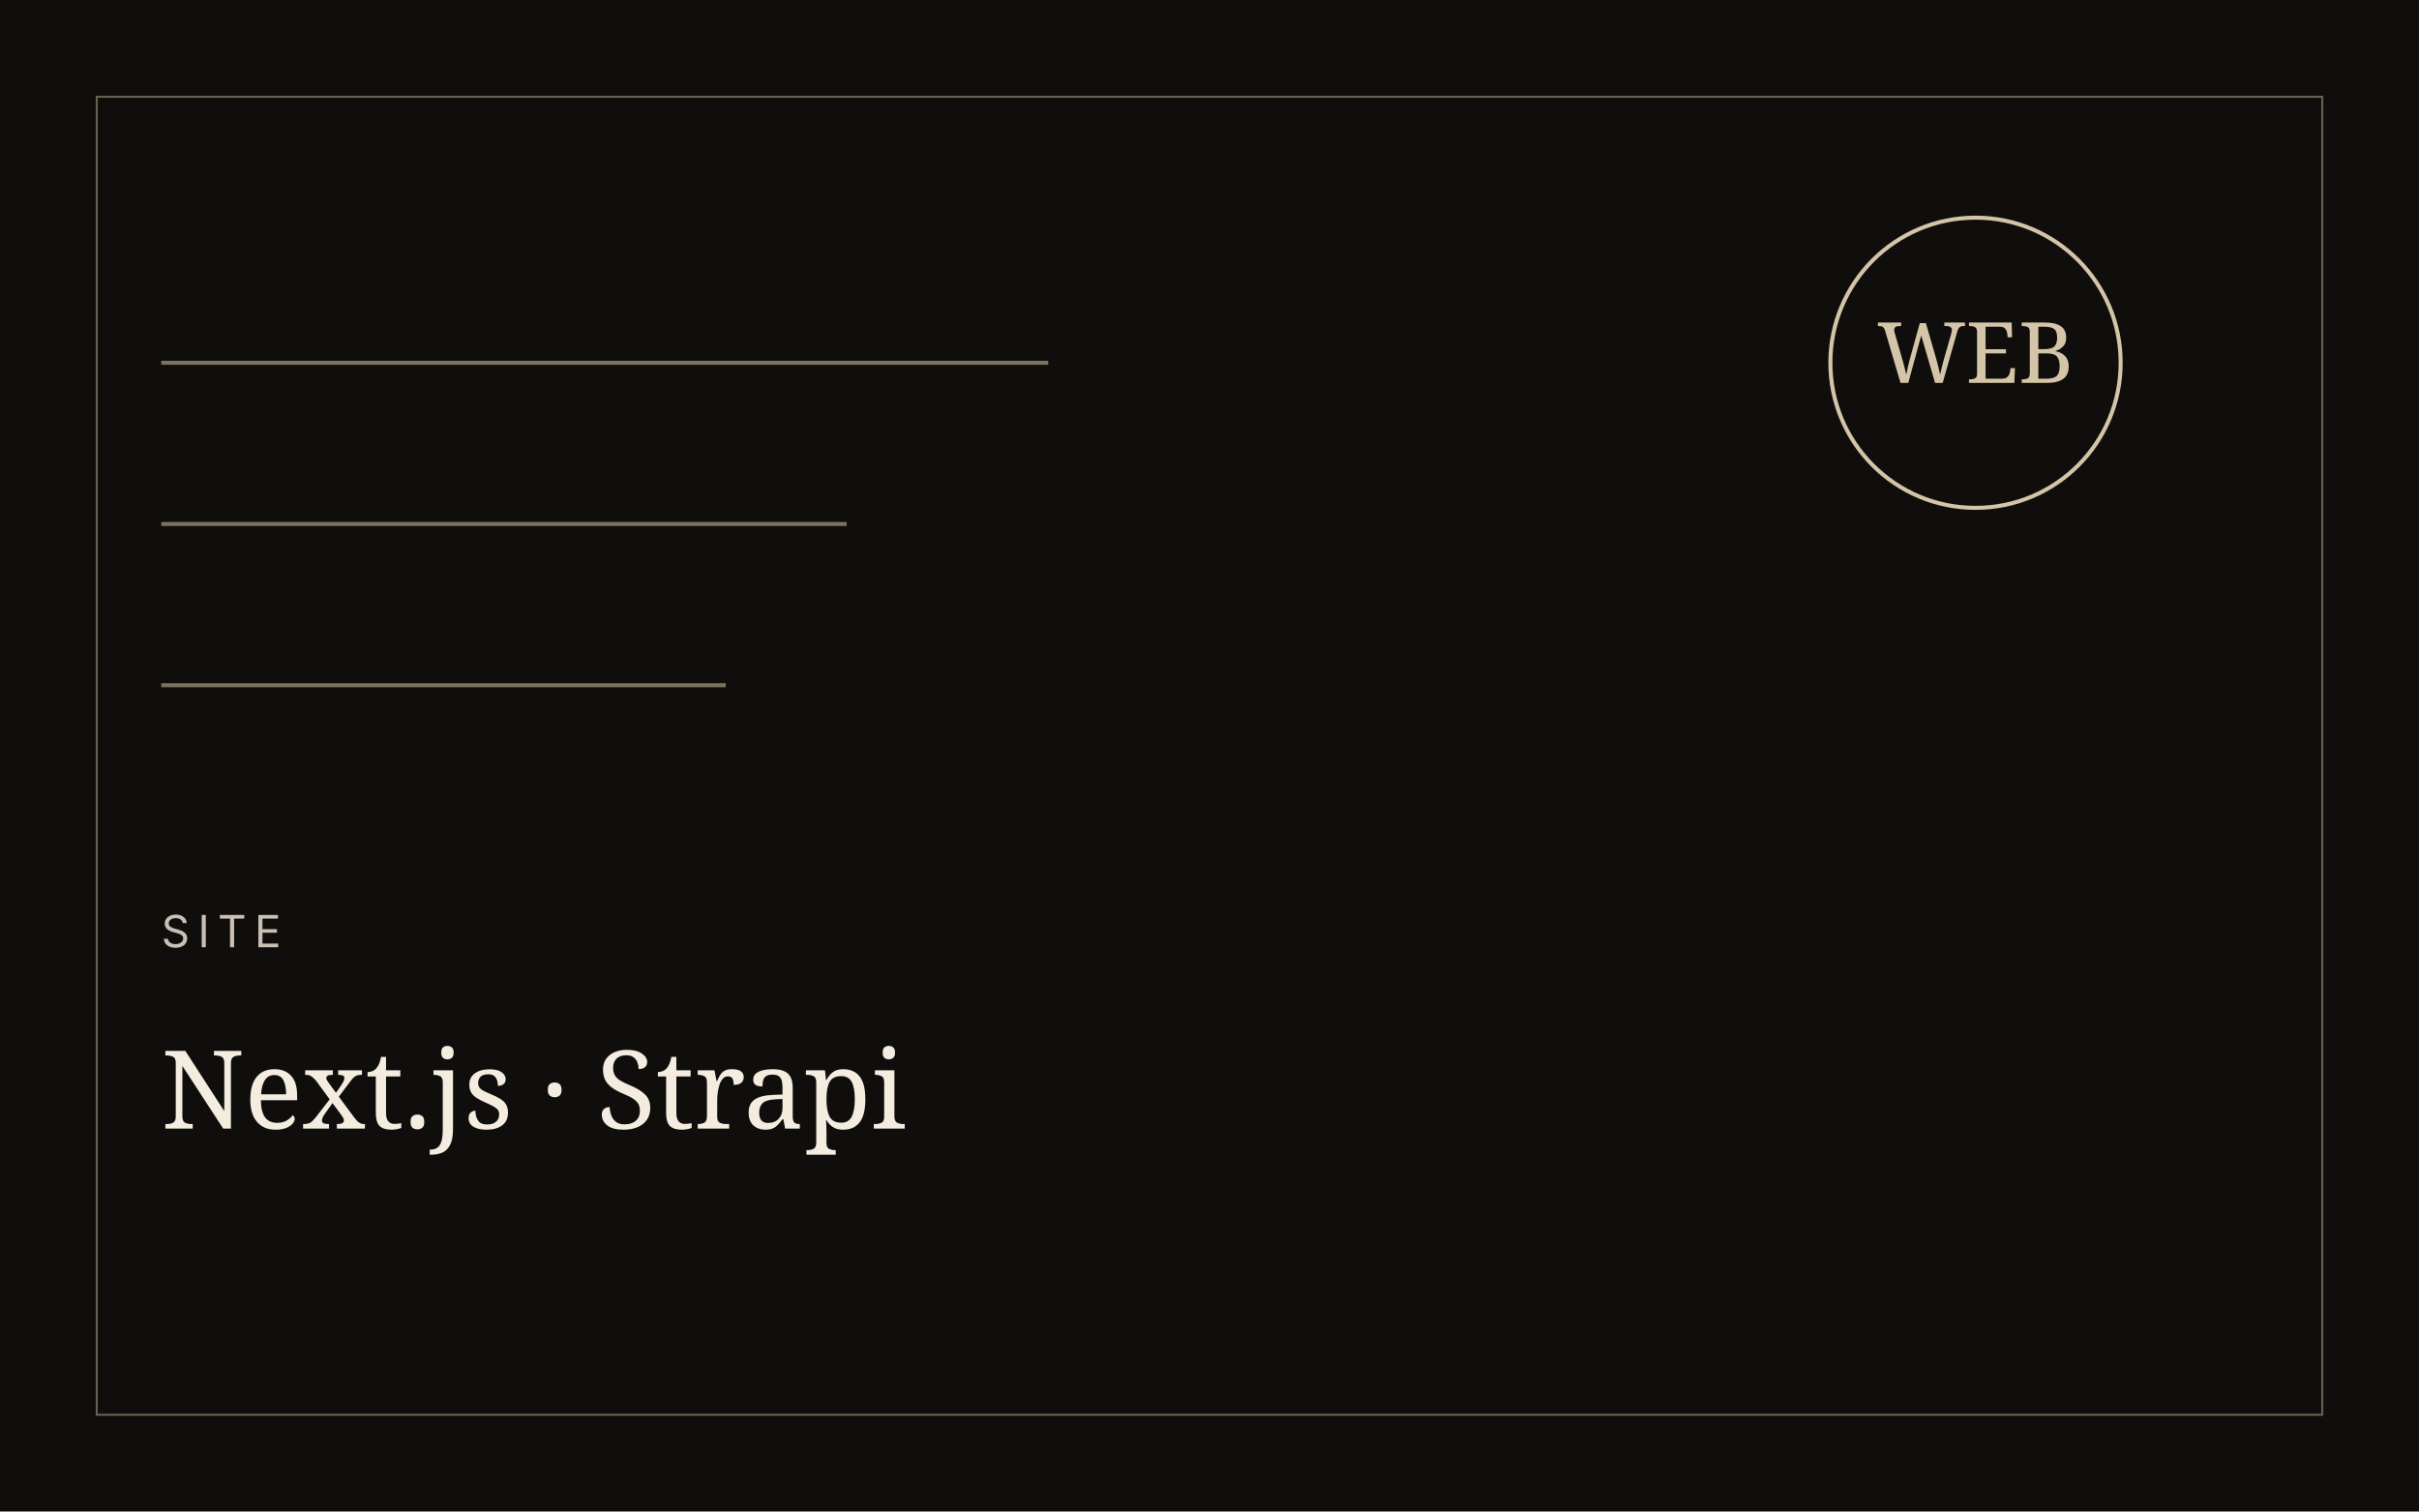
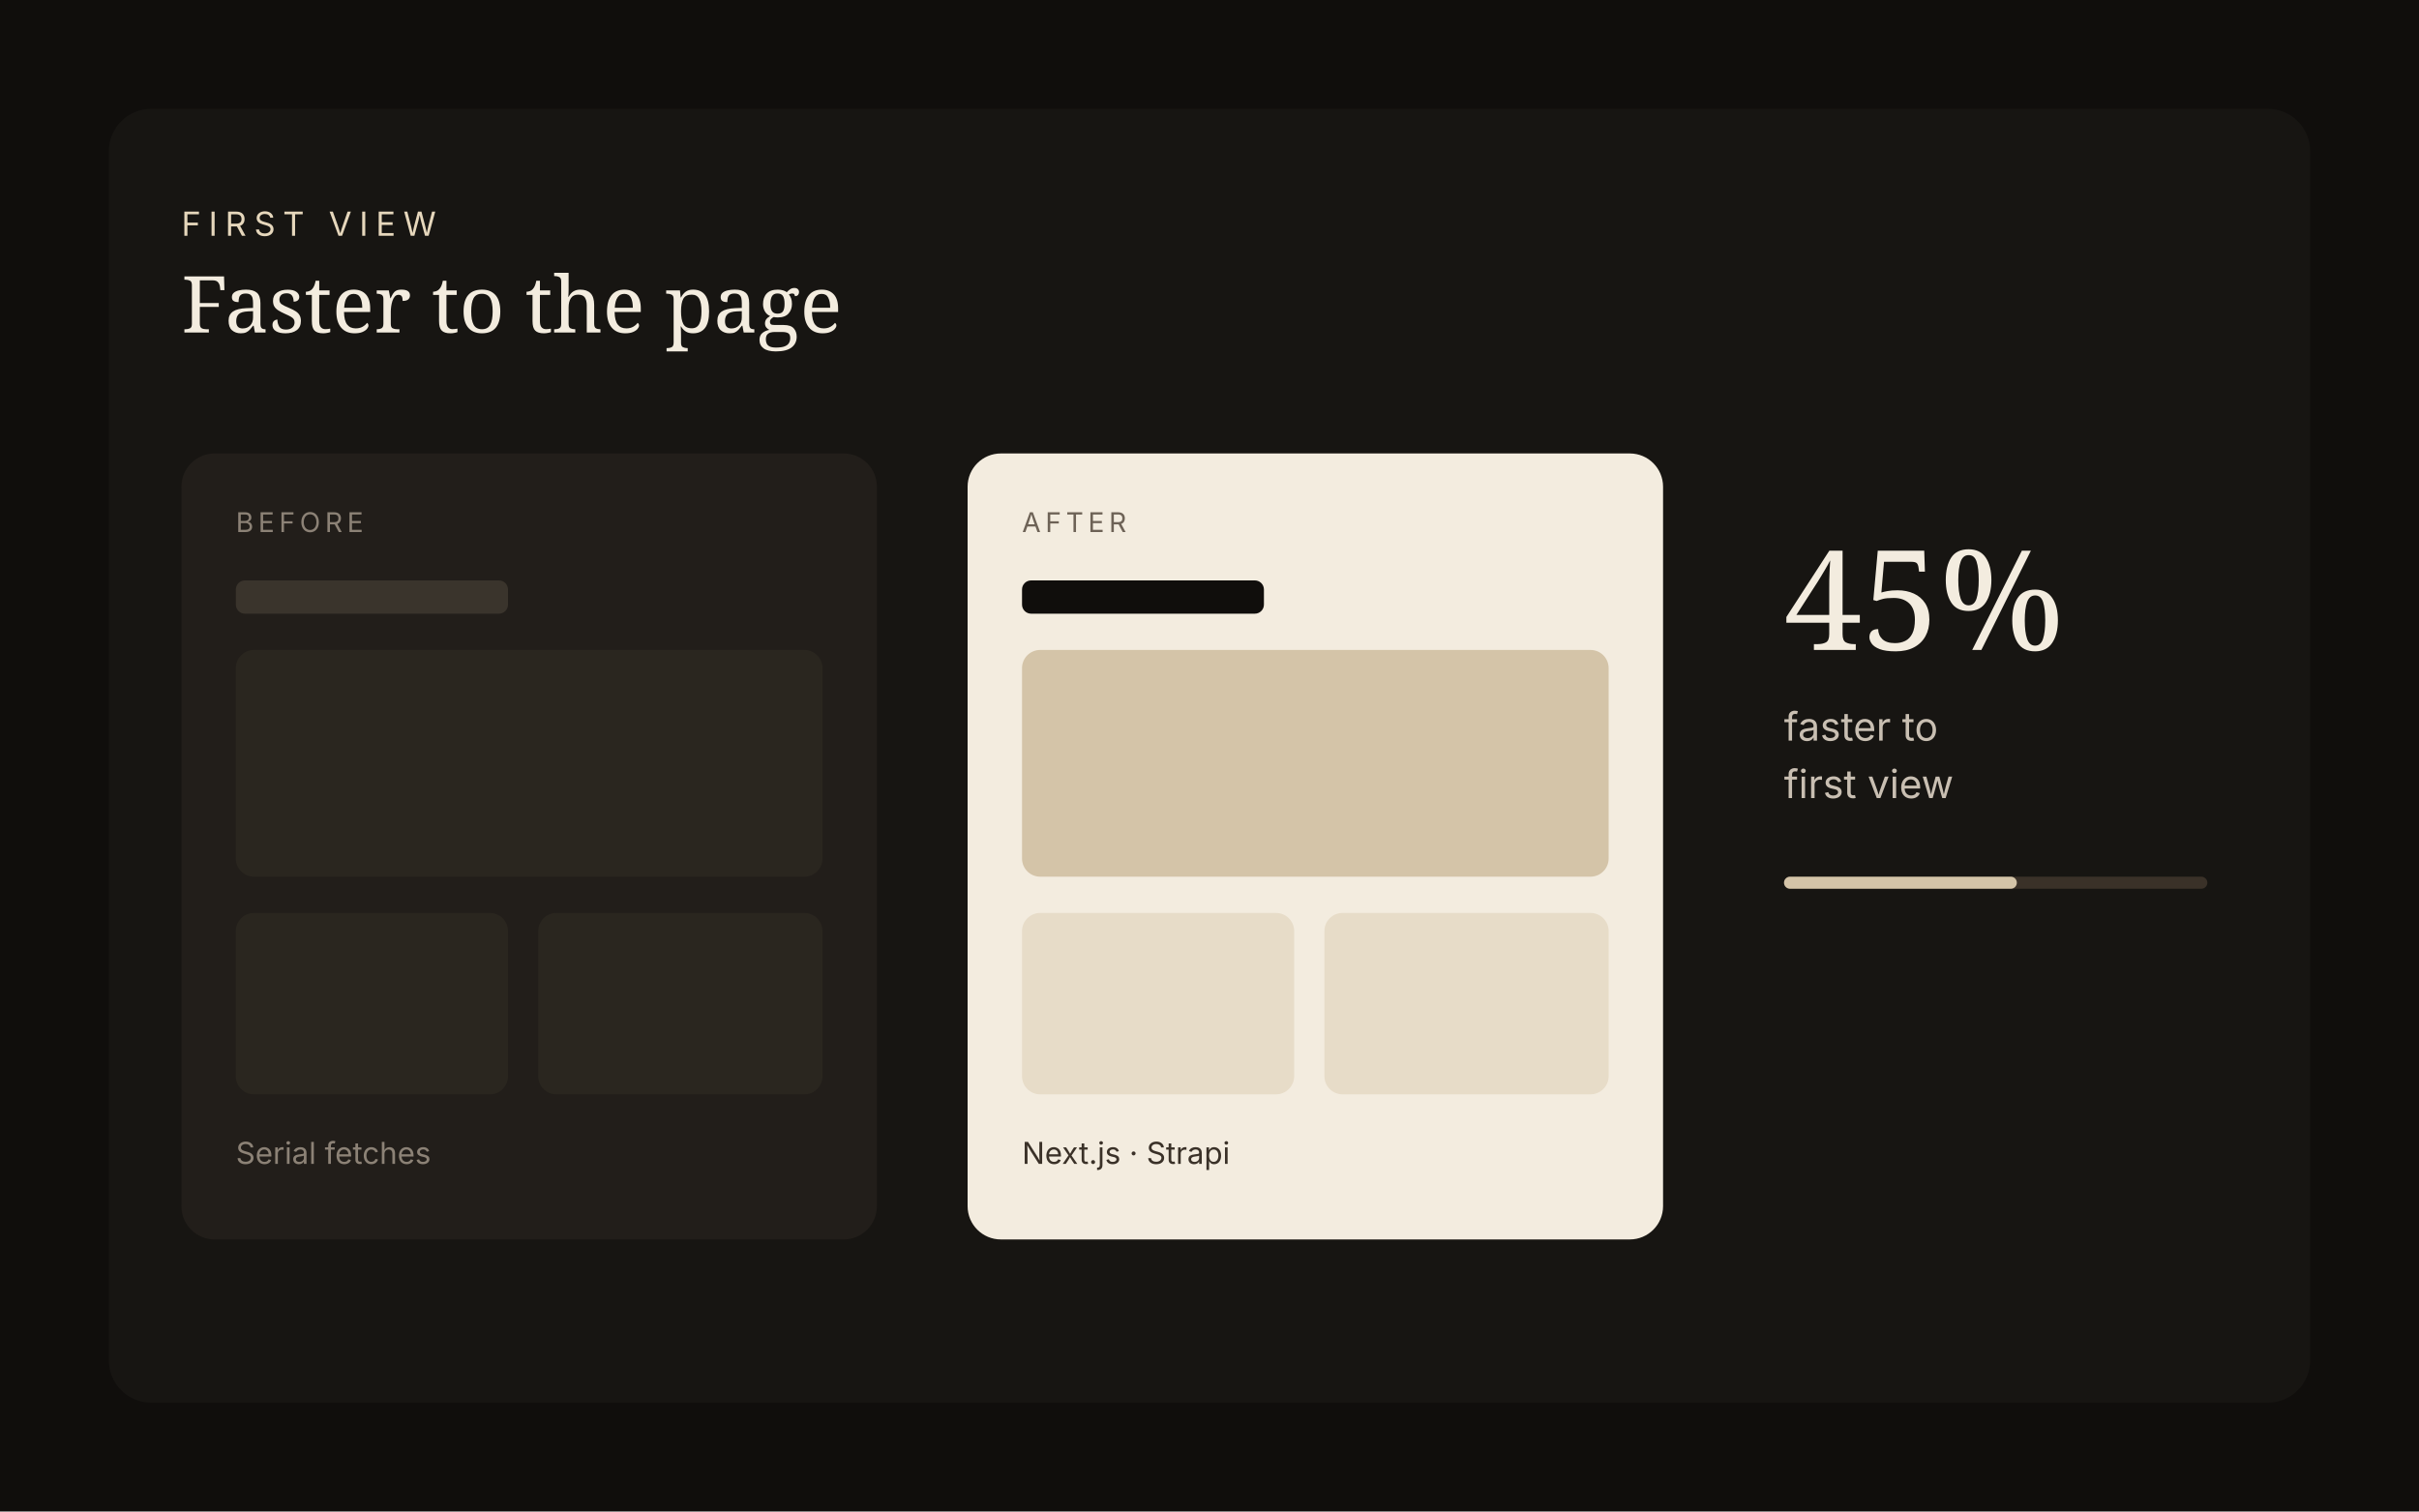
- <svg xmlns="http://www.w3.org/2000/svg" viewBox="0 0 1200 750" width="1200" height="750">
-   <rect width="1200" height="750" fill="#100e0c" />
-   <rect x="48" y="48" width="1104" height="654" fill="none" stroke="#d4c4a8" stroke-opacity="0.45" />
-   <path d="M80 180 H520 M80 260 H420 M80 340 H360" stroke="#d4c4a8" stroke-opacity="0.55" stroke-width="2" />
-   <circle cx="980" cy="180" r="72" fill="none" stroke="#d4c4a8" stroke-width="2" />
-   <text x="980" y="190" text-anchor="middle" fill="#d4c4a8" font-family="Georgia, serif" font-size="42">WEB</text>
-   <text x="80" y="470" fill="#c9bfb2" font-family="Inter, sans-serif" font-size="22" letter-spacing="4">SITE</text>
-   <text x="80" y="560" fill="#f3ecdf" font-family="Georgia, serif" font-size="54">Next.js · Strapi</text>
+ <svg xmlns="http://www.w3.org/2000/svg" viewBox="0 0 1600 1000" width="1600" height="1000">
+   <rect width="1600" height="1000" fill="#100e0c" />
+   <rect x="72" y="72" width="1456" height="856" rx="28" fill="#171512" />
+   <text x="120" y="156" fill="#e6d7bc" font-family="Inter, sans-serif" font-size="22" letter-spacing="5">FIRST VIEW</text>
+   <text x="120" y="220" fill="#f3ecdf" font-family="Georgia, serif" font-size="52">Faster to the page</text>
+   <g>
+     <rect x="120" y="300" width="460" height="520" rx="22" fill="#221e1a" />
+     <text x="156" y="352" fill="#8c8276" font-family="Inter, sans-serif" font-size="18" letter-spacing="3">BEFORE</text>
+     <rect x="156" y="384" width="180" height="22" rx="6" fill="#3a342c" />
+     <rect x="156" y="430" width="388" height="150" rx="12" fill="#2a261f" />
+     <rect x="156" y="604" width="180" height="120" rx="12" fill="#2a261f" />
+     <rect x="356" y="604" width="188" height="120" rx="12" fill="#2a261f" />
+     <text x="156" y="770" fill="#8c8276" font-family="Inter, sans-serif" font-size="20">Serial fetches</text>
+   </g>
+   <g>
+     <rect x="640" y="300" width="460" height="520" rx="22" fill="#f3ecdf" />
+     <text x="676" y="352" fill="#6d6256" font-family="Inter, sans-serif" font-size="18" letter-spacing="3">AFTER</text>
+     <rect x="676" y="384" width="160" height="22" rx="6" fill="#100e0c" />
+     <rect x="676" y="430" width="388" height="150" rx="12" fill="#d4c4a8" />
+     <rect x="676" y="604" width="180" height="120" rx="12" fill="#e7dcc8" />
+     <rect x="876" y="604" width="188" height="120" rx="12" fill="#e7dcc8" />
+     <text x="676" y="770" fill="#3a3128" font-family="Inter, sans-serif" font-size="20">Next.js · Strapi</text>
+   </g>
+   <g>
+     <text x="1180" y="430" fill="#f3ecdf" font-family="Georgia, serif" font-size="92">45%</text>
+     <text x="1180" y="490" fill="#c9bfb2" font-family="Inter, sans-serif" font-size="26">faster to</text>
+     <text x="1180" y="528" fill="#c9bfb2" font-family="Inter, sans-serif" font-size="26">first view</text>
+     <rect x="1180" y="580" width="280" height="8" rx="4" fill="#3a3128" />
+     <rect x="1180" y="580" width="154" height="8" rx="4" fill="#d4c4a8" />
+   </g>
</svg>
